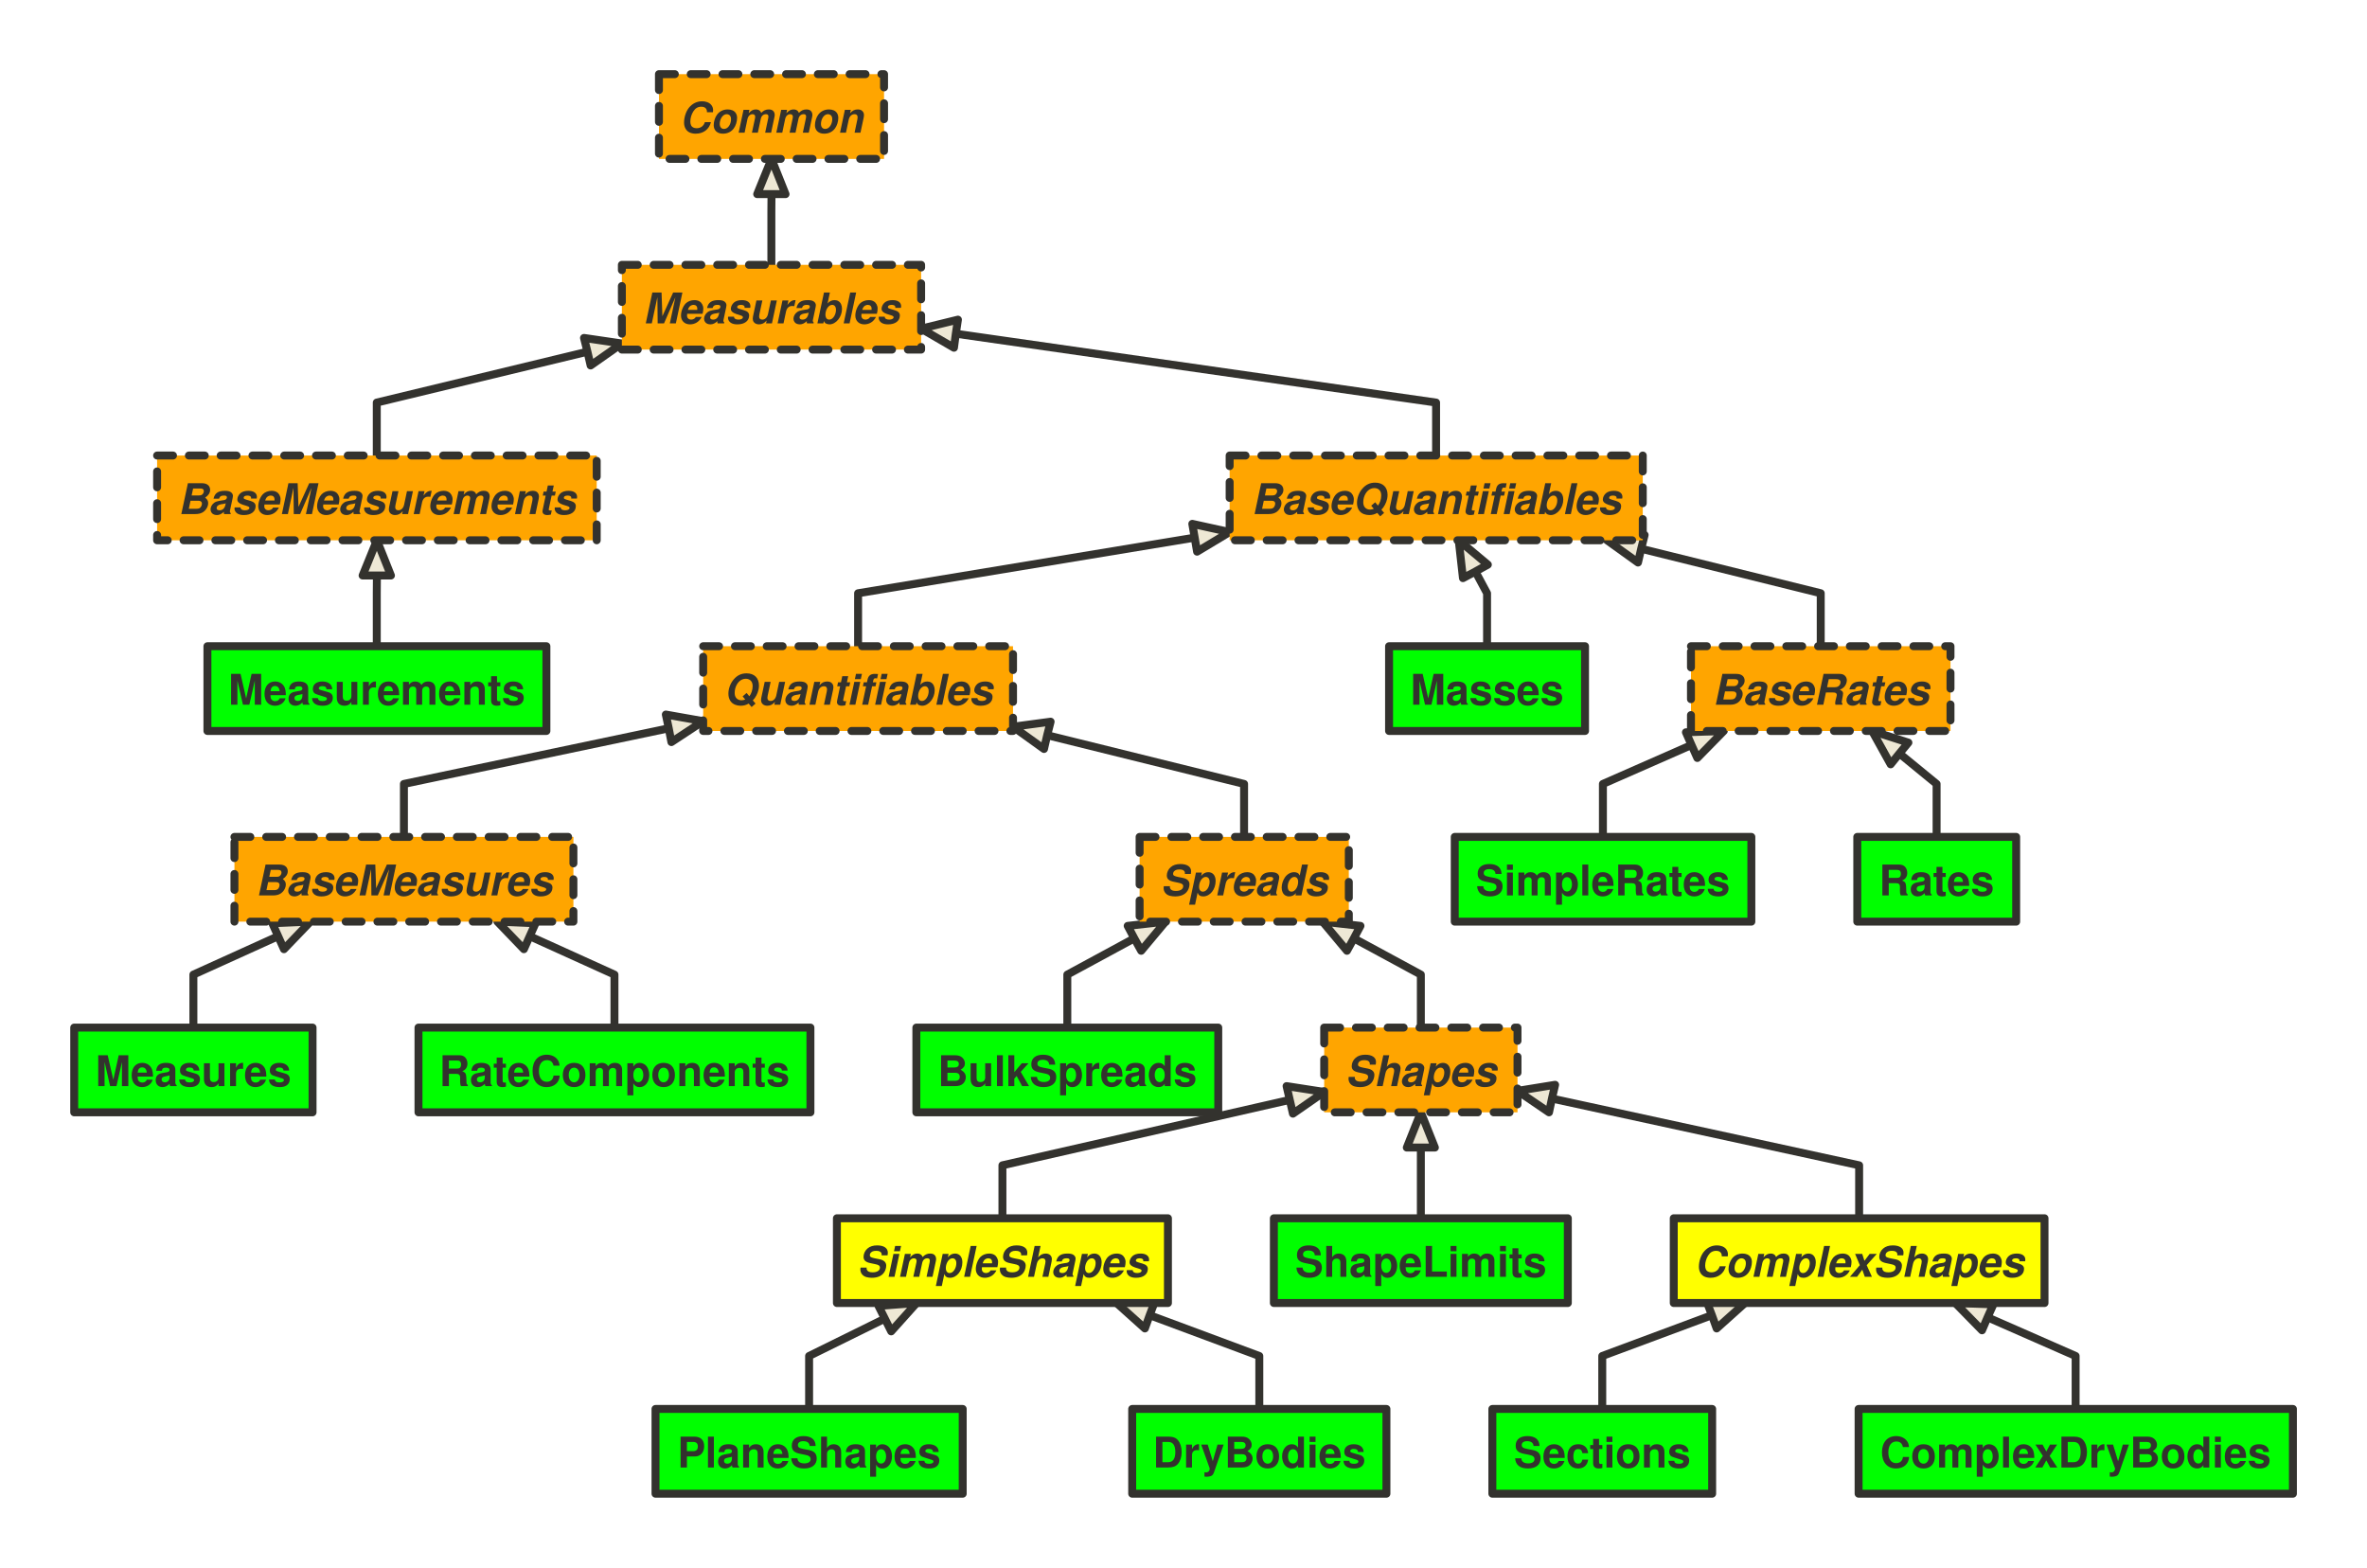
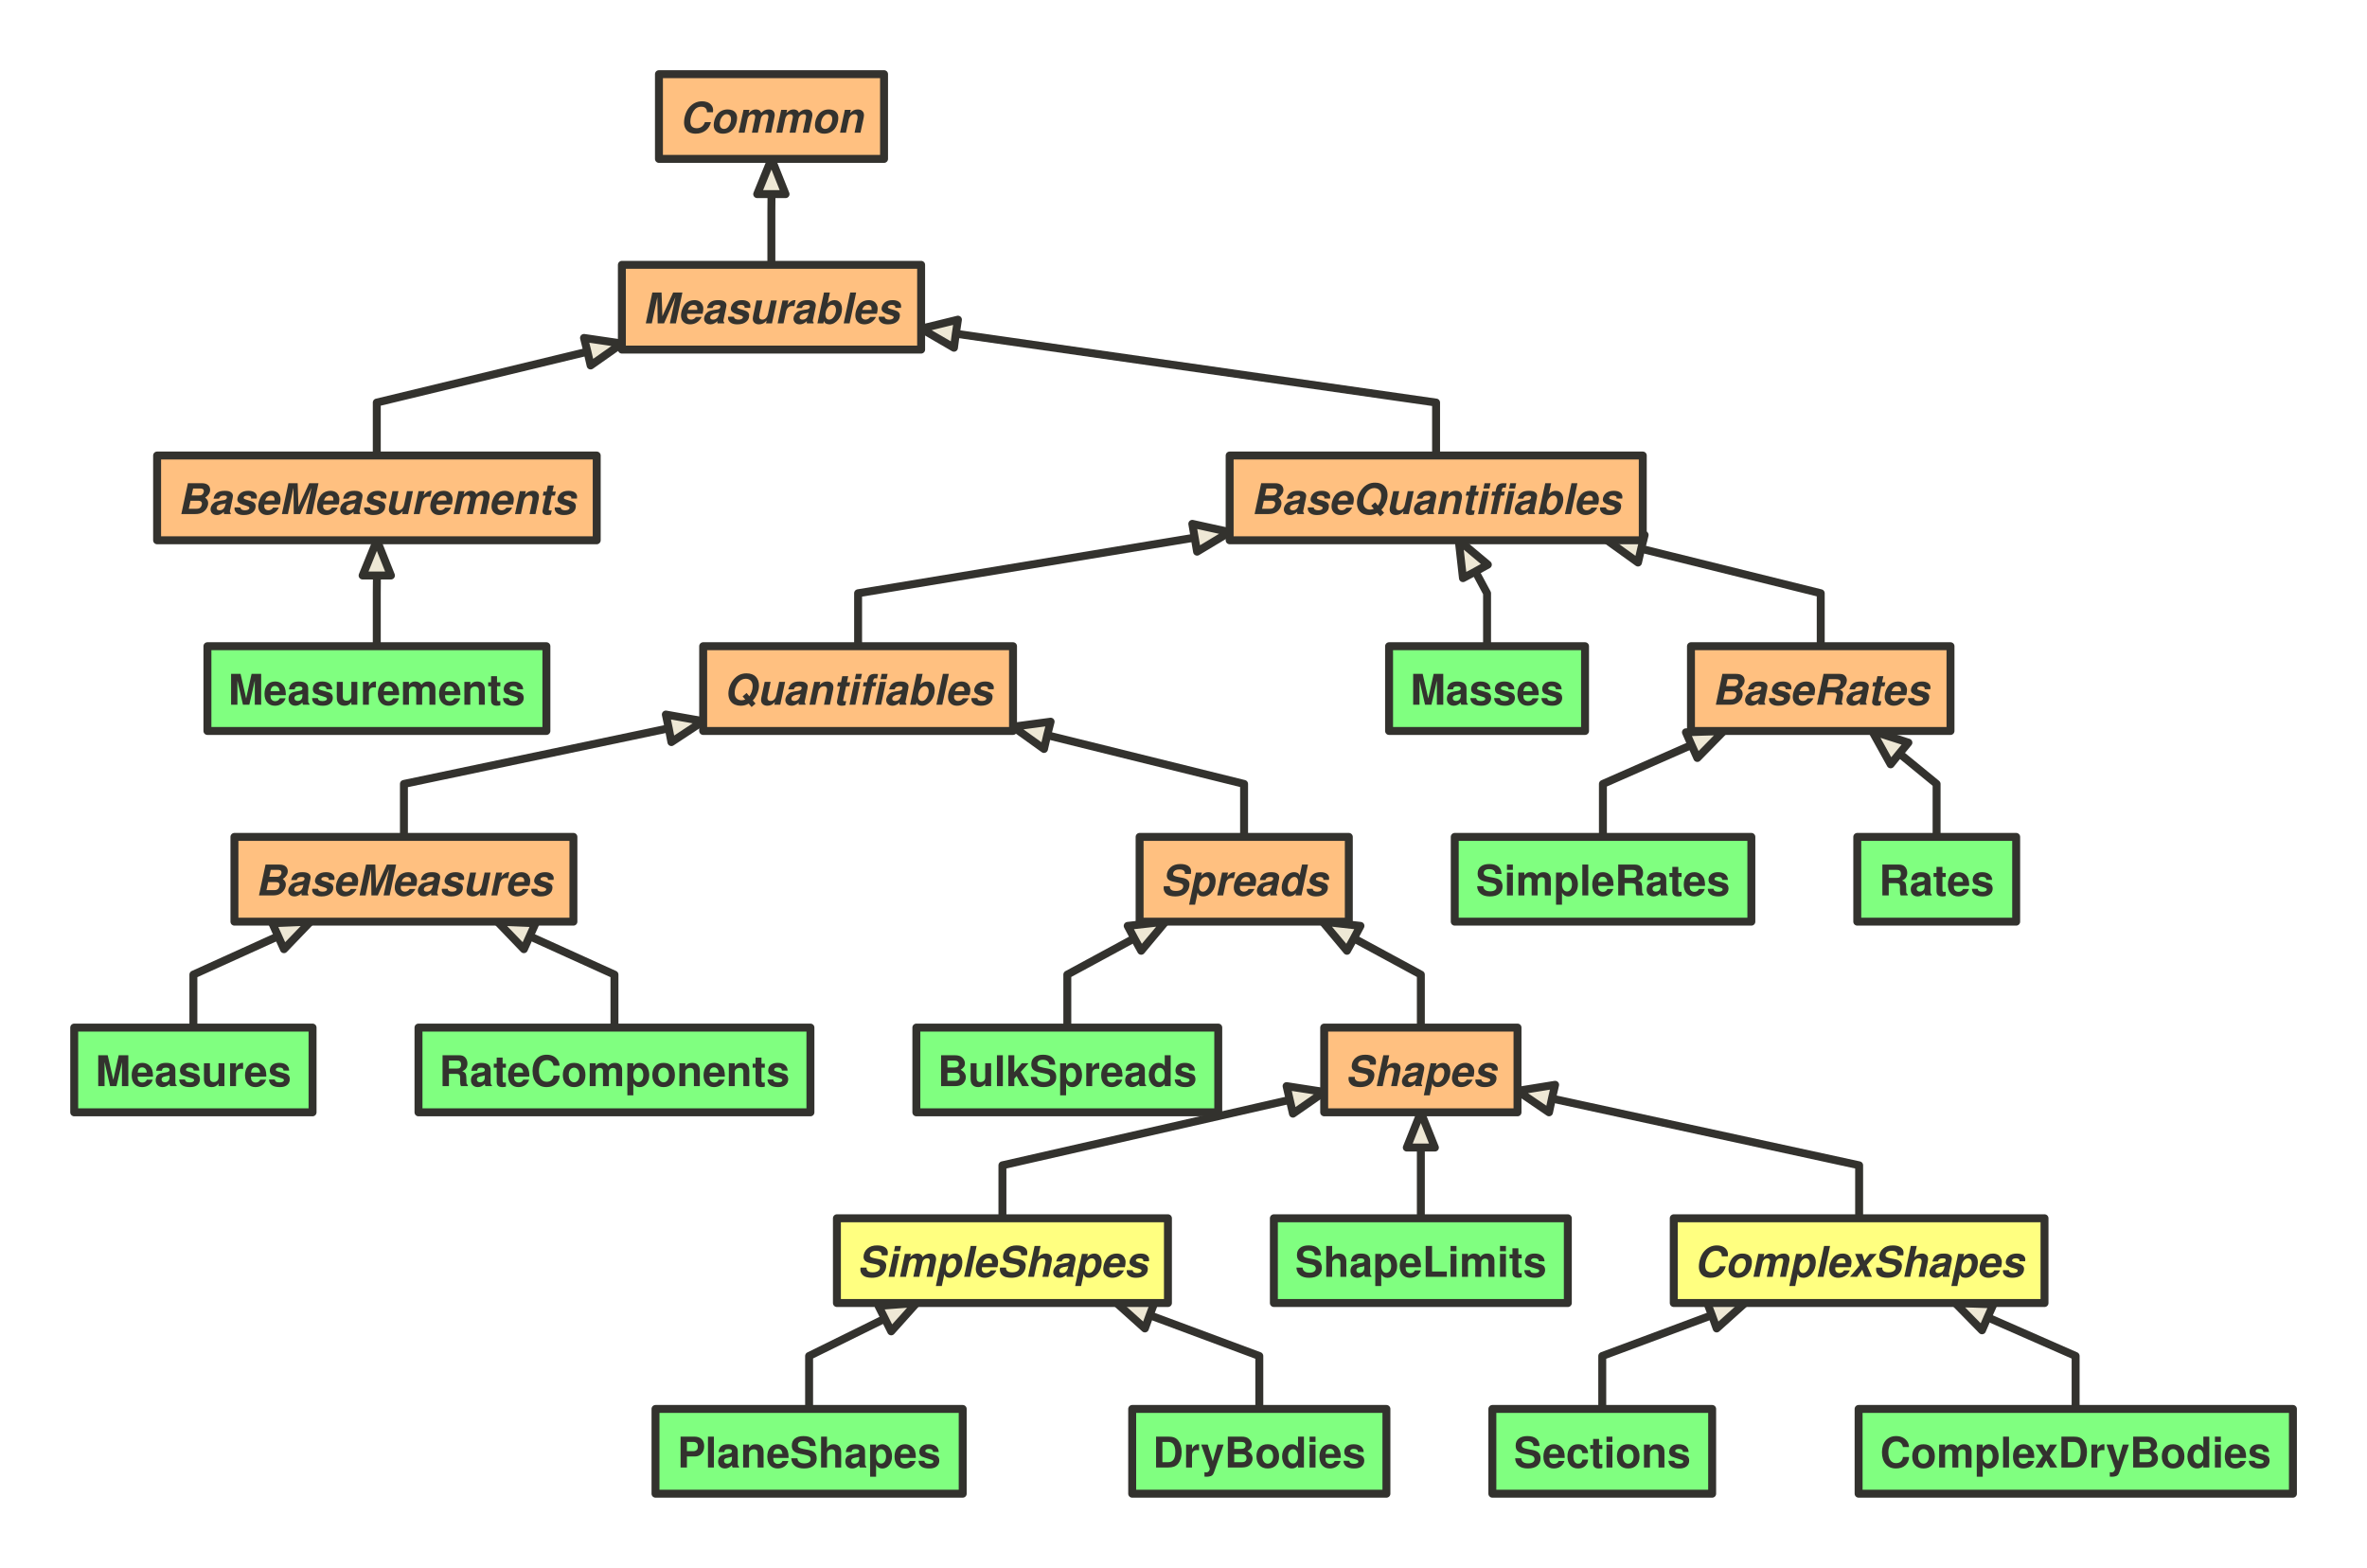
<svg xmlns="http://www.w3.org/2000/svg" version="1.1" baseProfile="full" width="893.8" height="592.0" viewBox="0 0 893.75 592">
  <g stroke-width="1.0" text-align="left" font="12pt Helvetica, Arial, sans-serif" font-size="12pt" font-family="Helvetica" font-weight="bold" font-style="normal">
    <g font-family="Helvetica" font-size="12pt" font-weight="bold" font-style="normal" stroke-width="3.0" stroke-linejoin="round" stroke-linecap="round" stroke="#33322E">
      <g stroke="transparent" fill="transparent">
        <rect x="0.0" y="0.0" height="592.0" width="893.8" stroke="none" />
      </g>
      <g transform="translate(8, 8)" fill="#33322E">
        <g transform="translate(20, 20)" fill="#eee8d5" font-family="Helvetica" font-size="12pt" font-weight="normal" font-style="normal">
          <path d="M263.3 45.3 L263.25 52 L263.25 72 L263.3 72.0 " fill="none" />
          <path d="M268.6 45.3 L263.3 45.3 L257.9 45.3 L263.3 32.0 Z" />
          <path d="M193.8 104.8 L114.25 124 L114.25 144 L114.3 144.0 " fill="none" />
          <path d="M195.0 110.0 L193.8 104.8 L192.5 99.6 L206.8 101.7 Z" />
          <path d="M114.3 189.3 L114.25 196 L114.25 216 L114.3 216.0 " fill="none" />
          <path d="M119.6 189.3 L114.3 189.3 L108.9 189.3 L114.3 176.0 Z" />
          <path d="M332.9 98.0 L514.25 124 L514.25 144 L514.3 144.0 " fill="none" />
          <path d="M333.7 92.7 L332.9 98.0 L332.2 103.3 L319.8 96.1 Z" />
          <path d="M423.1 175.0 L296 196 L296 216 L296.0 216.0 " fill="none" />
          <path d="M424.0 180.3 L423.1 175.0 L422.2 169.8 L436.3 172.9 Z" />
          <path d="M529.1 187.8 L533.5 196 L533.5 216 L533.5 216.0 " fill="none" />
          <path d="M533.8 185.2 L529.1 187.8 L524.4 190.3 L522.8 176.0 Z" />
          <path d="M591.7 179.2 L659.5 196 L659.5 216 L659.5 216.0 " fill="none" />
          <path d="M593.0 174.0 L591.7 179.2 L590.5 184.4 L578.8 176.0 Z" />
          <path d="M224.5 247.0 L124.5 268 L124.5 288 L124.5 288.0 " fill="none" />
          <path d="M225.5 252.2 L224.5 247.0 L223.4 241.8 L237.5 244.3 Z" />
          <path d="M367.4 249.6 L441.75 268 L441.75 288 L441.8 288.0 " fill="none" />
          <path d="M368.7 244.5 L367.4 249.6 L366.2 254.8 L354.5 246.4 Z" />
          <path d="M400.3 326.3 L375 340 L375 360 L375.0 360.0 " fill="none" />
          <path d="M402.9 331.0 L400.3 326.3 L397.8 321.6 L412.1 320.0 Z" />
          <path d="M483.2 326.3 L508.5 340 L508.5 360 L508.5 360.0 " fill="none" />
          <path d="M485.7 321.6 L483.2 326.3 L480.6 331.0 L471.4 320.0 Z" />
          <path d="M459.0 387.3 L350.5 412 L350.5 432 L350.5 432.0 " fill="none" />
          <path d="M460.2 392.5 L459.0 387.3 L457.8 382.1 L472.0 384.3 Z" />
          <path d="M508.5 405.3 L508.5 412 L508.5 432 L508.5 432.0 " fill="none" />
          <path d="M513.8 405.3 L508.5 405.3 L503.2 405.3 L508.5 392.0 Z" />
          <path d="M306.1 469.9 L277.5 484 L277.5 504 L277.5 504.0 " fill="none" />
          <path d="M308.5 474.7 L306.1 469.9 L303.7 465.1 L318.1 464.0 Z" />
          <path d="M406.1 468.6 L447.5 484 L447.5 504 L447.5 504.0 " fill="none" />
          <path d="M408.0 463.6 L406.1 468.6 L404.3 473.6 L393.6 464.0 Z" />
          <path d="M77.0 325.5 L45 340 L45 360 L45.0 360.0 " fill="none" />
          <path d="M79.2 330.4 L77.0 325.5 L74.8 320.6 L89.2 320.0 Z" />
          <path d="M172.0 325.5 L204 340 L204 360 L204.0 360.0 " fill="none" />
          <path d="M174.2 320.6 L172.0 325.5 L169.8 330.4 L159.8 320.0 Z" />
          <path d="M610.7 253.3 L577.25 268 L577.25 288 L577.3 288.0 " fill="none" />
          <path d="M612.9 258.2 L610.7 253.3 L608.6 248.5 L622.9 248.0 Z" />
          <path d="M689.2 256.5 L703.25 268 L703.25 288 L703.3 288.0 " fill="none" />
          <path d="M692.6 252.4 L689.2 256.5 L685.9 260.6 L678.9 248.0 Z" />
          <path d="M558.0 386.8 L674 412 L674 432 L674.0 432.0 " fill="none" />
          <path d="M559.2 381.6 L558.0 386.8 L556.9 392.0 L545.0 383.9 Z" />
          <path d="M618.4 468.6 L577 484 L577 504 L577.0 504.0 " fill="none" />
          <path d="M620.2 473.6 L618.4 468.6 L616.5 463.6 L630.9 464.0 Z" />
          <path d="M722.5 469.4 L755.75 484 L755.75 504 L755.8 504.0 " fill="none" />
          <path d="M724.7 464.5 L722.5 469.4 L720.4 474.3 L710.3 464.0 Z" />
          <g data-name="Common">
-             <g fill="orange" stroke="#33322E" stroke-dasharray="6 6" data-name="Common">
+             <g fill="#FFC080" stroke="#33322E" data-name="Common">
              <rect x="220.8" y="0.0" height="32.0" width="85.0" data-name="Common" />
            </g>
            <g transform="translate(220.75, 0)" font-family="Helvetica" font-size="12pt" font-weight="bold" font-style="italic" data-name="Common">
              <g transform="translate(8, 8)" fill="#33322E" text-align="center" data-name="Common">
                <text x="34.5" y="14.1" stroke="none" text-anchor="middle" data-name="Common">Common</text>
              </g>
            </g>
          </g>
          <g data-name="Measurables">
-             <g fill="orange" stroke="#33322E" stroke-dasharray="6 6" data-name="Measurables">
+             <g fill="#FFC080" stroke="#33322E" data-name="Measurables">
              <rect x="206.8" y="72.0" height="32.0" width="113.0" data-name="Measurables" />
            </g>
            <g transform="translate(206.75, 72)" font-family="Helvetica" font-size="12pt" font-weight="bold" font-style="italic" data-name="Measurables">
              <g transform="translate(8, 8)" fill="#33322E" text-align="center" data-name="Measurables">
                <text x="48.5" y="14.1" stroke="none" text-anchor="middle" data-name="Measurables">Measurables</text>
              </g>
            </g>
          </g>
          <g data-name="BaseMeasurements">
-             <g fill="orange" stroke="#33322E" stroke-dasharray="6 6" data-name="BaseMeasurements">
+             <g fill="#FFC080" stroke="#33322E" data-name="BaseMeasurements">
              <rect x="31.3" y="144.0" height="32.0" width="166.0" data-name="BaseMeasurements" />
            </g>
            <g transform="translate(31.25, 144)" font-family="Helvetica" font-size="12pt" font-weight="bold" font-style="italic" data-name="BaseMeasurements">
              <g transform="translate(8, 8)" fill="#33322E" text-align="center" data-name="BaseMeasurements">
                <text x="75.0" y="14.1" stroke="none" text-anchor="middle" data-name="BaseMeasurements">BaseMeasurements</text>
              </g>
            </g>
          </g>
          <g data-name="BaseQuantifiables">
-             <g fill="orange" stroke="#33322E" stroke-dasharray="6 6" data-name="BaseQuantifiables">
+             <g fill="#FFC080" stroke="#33322E" data-name="BaseQuantifiables">
              <rect x="436.3" y="144.0" height="32.0" width="156.0" data-name="BaseQuantifiables" />
            </g>
            <g transform="translate(436.25, 144)" font-family="Helvetica" font-size="12pt" font-weight="bold" font-style="italic" data-name="BaseQuantifiables">
              <g transform="translate(8, 8)" fill="#33322E" text-align="center" data-name="BaseQuantifiables">
                <text x="70.0" y="14.1" stroke="none" text-anchor="middle" data-name="BaseQuantifiables">BaseQuantifiables</text>
              </g>
            </g>
          </g>
          <g data-name="Quantifiables">
-             <g fill="orange" stroke="#33322E" stroke-dasharray="6 6" data-name="Quantifiables">
+             <g fill="#FFC080" stroke="#33322E" data-name="Quantifiables">
              <rect x="237.5" y="216.0" height="32.0" width="117.0" data-name="Quantifiables" />
            </g>
            <g transform="translate(237.5, 216)" font-family="Helvetica" font-size="12pt" font-weight="bold" font-style="italic" data-name="Quantifiables">
              <g transform="translate(8, 8)" fill="#33322E" text-align="center" data-name="Quantifiables">
                <text x="50.5" y="14.1" stroke="none" text-anchor="middle" data-name="Quantifiables">Quantifiables</text>
              </g>
            </g>
          </g>
          <g data-name="BaseMeasures">
-             <g fill="orange" stroke="#33322E" stroke-dasharray="6 6" data-name="BaseMeasures">
+             <g fill="#FFC080" stroke="#33322E" data-name="BaseMeasures">
              <rect x="60.5" y="288.0" height="32.0" width="128.0" data-name="BaseMeasures" />
            </g>
            <g transform="translate(60.5, 288)" font-family="Helvetica" font-size="12pt" font-weight="bold" font-style="italic" data-name="BaseMeasures">
              <g transform="translate(8, 8)" fill="#33322E" text-align="center" data-name="BaseMeasures">
                <text x="56.0" y="14.1" stroke="none" text-anchor="middle" data-name="BaseMeasures">BaseMeasures</text>
              </g>
            </g>
          </g>
          <g data-name="Spreads">
-             <g fill="orange" stroke="#33322E" stroke-dasharray="6 6" data-name="Spreads">
+             <g fill="#FFC080" stroke="#33322E" data-name="Spreads">
              <rect x="402.3" y="288.0" height="32.0" width="79.0" data-name="Spreads" />
            </g>
            <g transform="translate(402.25, 288)" font-family="Helvetica" font-size="12pt" font-weight="bold" font-style="italic" data-name="Spreads">
              <g transform="translate(8, 8)" fill="#33322E" text-align="center" data-name="Spreads">
                <text x="31.5" y="14.1" stroke="none" text-anchor="middle" data-name="Spreads">Spreads</text>
              </g>
            </g>
          </g>
          <g data-name="Shapes">
-             <g fill="orange" stroke="#33322E" stroke-dasharray="6 6" data-name="Shapes">
+             <g fill="#FFC080" stroke="#33322E" data-name="Shapes">
              <rect x="472.0" y="360.0" height="32.0" width="73.0" data-name="Shapes" />
            </g>
            <g transform="translate(472, 360)" font-family="Helvetica" font-size="12pt" font-weight="bold" font-style="italic" data-name="Shapes">
              <g transform="translate(8, 8)" fill="#33322E" text-align="center" data-name="Shapes">
                <text x="28.5" y="14.1" stroke="none" text-anchor="middle" data-name="Shapes">Shapes</text>
              </g>
            </g>
          </g>
          <g data-name="BaseRates">
-             <g fill="orange" stroke="#33322E" stroke-dasharray="6 6" data-name="BaseRates">
+             <g fill="#FFC080" stroke="#33322E" data-name="BaseRates">
              <rect x="610.5" y="216.0" height="32.0" width="98.0" data-name="BaseRates" />
            </g>
            <g transform="translate(610.5, 216)" font-family="Helvetica" font-size="12pt" font-weight="bold" font-style="italic" data-name="BaseRates">
              <g transform="translate(8, 8)" fill="#33322E" text-align="center" data-name="BaseRates">
                <text x="41.0" y="14.1" stroke="none" text-anchor="middle" data-name="BaseRates">BaseRates</text>
              </g>
            </g>
          </g>
          <g data-name="SimpleShapes">
-             <g fill="yellow" stroke="#33322E" data-name="SimpleShapes">
+             <g fill="#FFFF80" stroke="#33322E" data-name="SimpleShapes">
              <rect x="288.0" y="432.0" height="32.0" width="125.0" data-name="SimpleShapes" />
            </g>
            <g transform="translate(288, 432)" font-family="Helvetica" font-size="12pt" font-weight="bold" font-style="italic" data-name="SimpleShapes">
              <g transform="translate(8, 8)" fill="#33322E" text-align="center" data-name="SimpleShapes">
                <text x="54.5" y="14.1" stroke="none" text-anchor="middle" data-name="SimpleShapes">SimpleShapes</text>
              </g>
            </g>
          </g>
          <g data-name="ComplexShapes">
-             <g fill="yellow" stroke="#33322E" data-name="ComplexShapes">
+             <g fill="#FFFF80" stroke="#33322E" data-name="ComplexShapes">
              <rect x="604.0" y="432.0" height="32.0" width="140.0" data-name="ComplexShapes" />
            </g>
            <g transform="translate(604, 432)" font-family="Helvetica" font-size="12pt" font-weight="bold" font-style="italic" data-name="ComplexShapes">
              <g transform="translate(8, 8)" fill="#33322E" text-align="center" data-name="ComplexShapes">
                <text x="62.0" y="14.1" stroke="none" text-anchor="middle" data-name="ComplexShapes">ComplexShapes</text>
              </g>
            </g>
          </g>
          <g data-name="Measurements">
-             <g fill="lime" stroke="#33322E" data-name="Measurements">
+             <g fill="#80FF80" stroke="#33322E" data-name="Measurements">
              <rect x="50.3" y="216.0" height="32.0" width="128.0" data-name="Measurements" />
            </g>
            <g transform="translate(50.25, 216)" font-family="Helvetica" font-size="12pt" font-weight="bold" font-style="normal" data-name="Measurements">
              <g transform="translate(8, 8)" fill="#33322E" text-align="center" data-name="Measurements">
                <text x="56.0" y="14.1" stroke="none" text-anchor="middle" data-name="Measurements">Measurements</text>
              </g>
            </g>
          </g>
          <g data-name="Measures">
-             <g fill="lime" stroke="#33322E" data-name="Measures">
+             <g fill="#80FF80" stroke="#33322E" data-name="Measures">
              <rect x="0.0" y="360.0" height="32.0" width="90.0" data-name="Measures" />
            </g>
            <g transform="translate(0, 360)" font-family="Helvetica" font-size="12pt" font-weight="bold" font-style="normal" data-name="Measures">
              <g transform="translate(8, 8)" fill="#33322E" text-align="center" data-name="Measures">
                <text x="37.0" y="14.1" stroke="none" text-anchor="middle" data-name="Measures">Measures</text>
              </g>
            </g>
          </g>
          <g data-name="ShapeLimits">
-             <g fill="lime" stroke="#33322E" data-name="ShapeLimits">
+             <g fill="#80FF80" stroke="#33322E" data-name="ShapeLimits">
              <rect x="453.0" y="432.0" height="32.0" width="111.0" data-name="ShapeLimits" />
            </g>
            <g transform="translate(453, 432)" font-family="Helvetica" font-size="12pt" font-weight="bold" font-style="normal" data-name="ShapeLimits">
              <g transform="translate(8, 8)" fill="#33322E" text-align="center" data-name="ShapeLimits">
                <text x="47.5" y="14.1" stroke="none" text-anchor="middle" data-name="ShapeLimits">ShapeLimits</text>
              </g>
            </g>
          </g>
          <g data-name="RateComponents">
-             <g fill="lime" stroke="#33322E" data-name="RateComponents">
+             <g fill="#80FF80" stroke="#33322E" data-name="RateComponents">
              <rect x="130.0" y="360.0" height="32.0" width="148.0" data-name="RateComponents" />
            </g>
            <g transform="translate(130, 360)" font-family="Helvetica" font-size="12pt" font-weight="bold" font-style="normal" data-name="RateComponents">
              <g transform="translate(8, 8)" fill="#33322E" text-align="center" data-name="RateComponents">
                <text x="66.0" y="14.1" stroke="none" text-anchor="middle" data-name="RateComponents">RateComponents</text>
              </g>
            </g>
          </g>
          <g data-name="SimpleRates">
-             <g fill="lime" stroke="#33322E" data-name="SimpleRates">
+             <g fill="#80FF80" stroke="#33322E" data-name="SimpleRates">
              <rect x="521.3" y="288.0" height="32.0" width="112.0" data-name="SimpleRates" />
            </g>
            <g transform="translate(521.25, 288)" font-family="Helvetica" font-size="12pt" font-weight="bold" font-style="normal" data-name="SimpleRates">
              <g transform="translate(8, 8)" fill="#33322E" text-align="center" data-name="SimpleRates">
                <text x="48.0" y="14.1" stroke="none" text-anchor="middle" data-name="SimpleRates">SimpleRates</text>
              </g>
            </g>
          </g>
          <g data-name="Rates">
-             <g fill="lime" stroke="#33322E" data-name="Rates">
+             <g fill="#80FF80" stroke="#33322E" data-name="Rates">
              <rect x="673.3" y="288.0" height="32.0" width="60.0" data-name="Rates" />
            </g>
            <g transform="translate(673.25, 288)" font-family="Helvetica" font-size="12pt" font-weight="bold" font-style="normal" data-name="Rates">
              <g transform="translate(8, 8)" fill="#33322E" text-align="center" data-name="Rates">
                <text x="22.0" y="14.1" stroke="none" text-anchor="middle" data-name="Rates">Rates</text>
              </g>
            </g>
          </g>
          <g data-name="BulkSpreads">
-             <g fill="lime" stroke="#33322E" data-name="BulkSpreads">
+             <g fill="#80FF80" stroke="#33322E" data-name="BulkSpreads">
              <rect x="318.0" y="360.0" height="32.0" width="114.0" data-name="BulkSpreads" />
            </g>
            <g transform="translate(318, 360)" font-family="Helvetica" font-size="12pt" font-weight="bold" font-style="normal" data-name="BulkSpreads">
              <g transform="translate(8, 8)" fill="#33322E" text-align="center" data-name="BulkSpreads">
                <text x="49.0" y="14.1" stroke="none" text-anchor="middle" data-name="BulkSpreads">BulkSpreads</text>
              </g>
            </g>
          </g>
          <g data-name="PlaneShapes">
-             <g fill="lime" stroke="#33322E" data-name="PlaneShapes">
+             <g fill="#80FF80" stroke="#33322E" data-name="PlaneShapes">
              <rect x="219.5" y="504.0" height="32.0" width="116.0" data-name="PlaneShapes" />
            </g>
            <g transform="translate(219.5, 504)" font-family="Helvetica" font-size="12pt" font-weight="bold" font-style="normal" data-name="PlaneShapes">
              <g transform="translate(8, 8)" fill="#33322E" text-align="center" data-name="PlaneShapes">
                <text x="50.0" y="14.1" stroke="none" text-anchor="middle" data-name="PlaneShapes">PlaneShapes</text>
              </g>
            </g>
          </g>
          <g data-name="DryBodies">
-             <g fill="lime" stroke="#33322E" data-name="DryBodies">
+             <g fill="#80FF80" stroke="#33322E" data-name="DryBodies">
              <rect x="399.5" y="504.0" height="32.0" width="96.0" data-name="DryBodies" />
            </g>
            <g transform="translate(399.5, 504)" font-family="Helvetica" font-size="12pt" font-weight="bold" font-style="normal" data-name="DryBodies">
              <g transform="translate(8, 8)" fill="#33322E" text-align="center" data-name="DryBodies">
                <text x="40.0" y="14.1" stroke="none" text-anchor="middle" data-name="DryBodies">DryBodies</text>
              </g>
            </g>
          </g>
          <g data-name="Masses">
-             <g fill="lime" stroke="#33322E" data-name="Masses">
+             <g fill="#80FF80" stroke="#33322E" data-name="Masses">
              <rect x="496.5" y="216.0" height="32.0" width="74.0" data-name="Masses" />
            </g>
            <g transform="translate(496.5, 216)" font-family="Helvetica" font-size="12pt" font-weight="bold" font-style="normal" data-name="Masses">
              <g transform="translate(8, 8)" fill="#33322E" text-align="center" data-name="Masses">
                <text x="29.0" y="14.1" stroke="none" text-anchor="middle" data-name="Masses">Masses</text>
              </g>
            </g>
          </g>
          <g data-name="Sections">
-             <g fill="lime" stroke="#33322E" data-name="Sections">
+             <g fill="#80FF80" stroke="#33322E" data-name="Sections">
              <rect x="535.5" y="504.0" height="32.0" width="83.0" data-name="Sections" />
            </g>
            <g transform="translate(535.5, 504)" font-family="Helvetica" font-size="12pt" font-weight="bold" font-style="normal" data-name="Sections">
              <g transform="translate(8, 8)" fill="#33322E" text-align="center" data-name="Sections">
                <text x="33.5" y="14.1" stroke="none" text-anchor="middle" data-name="Sections">Sections</text>
              </g>
            </g>
          </g>
          <g data-name="ComplexDryBodies">
-             <g fill="lime" stroke="#33322E" data-name="ComplexDryBodies">
+             <g fill="#80FF80" stroke="#33322E" data-name="ComplexDryBodies">
              <rect x="673.8" y="504.0" height="32.0" width="164.0" data-name="ComplexDryBodies" />
            </g>
            <g transform="translate(673.75, 504)" font-family="Helvetica" font-size="12pt" font-weight="bold" font-style="normal" data-name="ComplexDryBodies">
              <g transform="translate(8, 8)" fill="#33322E" text-align="center" data-name="ComplexDryBodies">
                <text x="74.0" y="14.1" stroke="none" text-anchor="middle" data-name="ComplexDryBodies">ComplexDryBodies</text>
              </g>
            </g>
          </g>
        </g>
      </g>
    </g>
  </g>
</svg>
